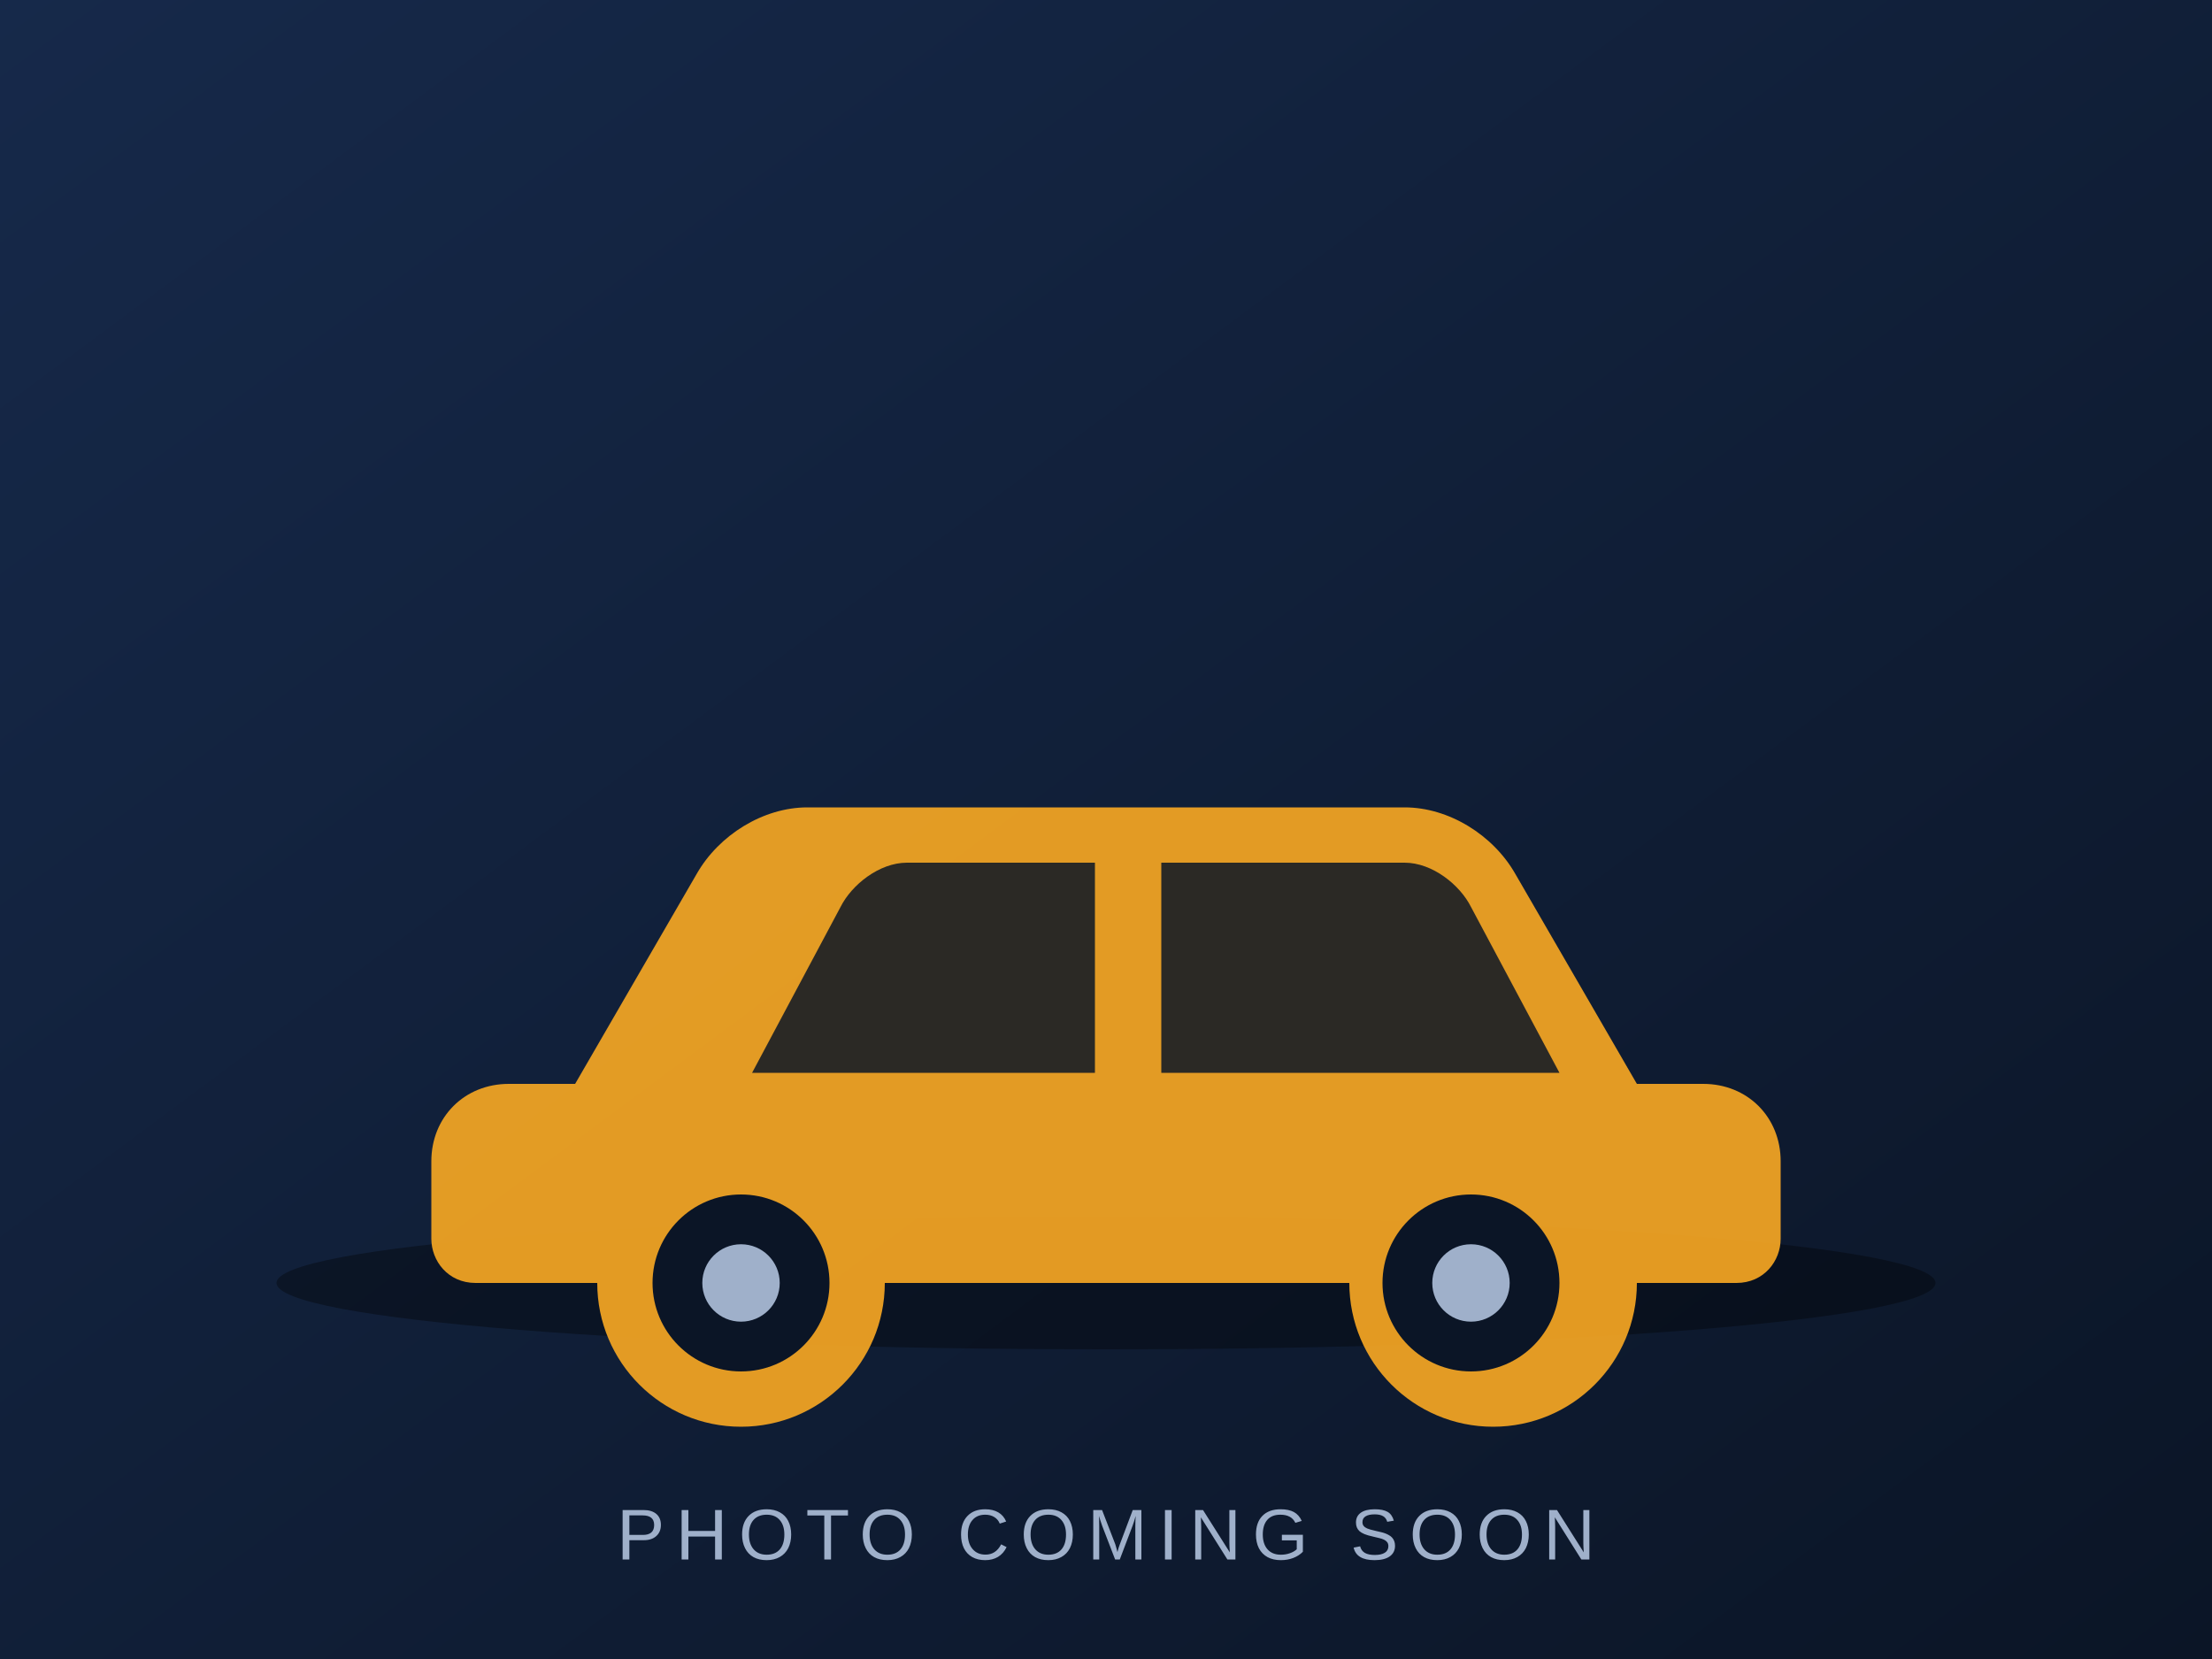
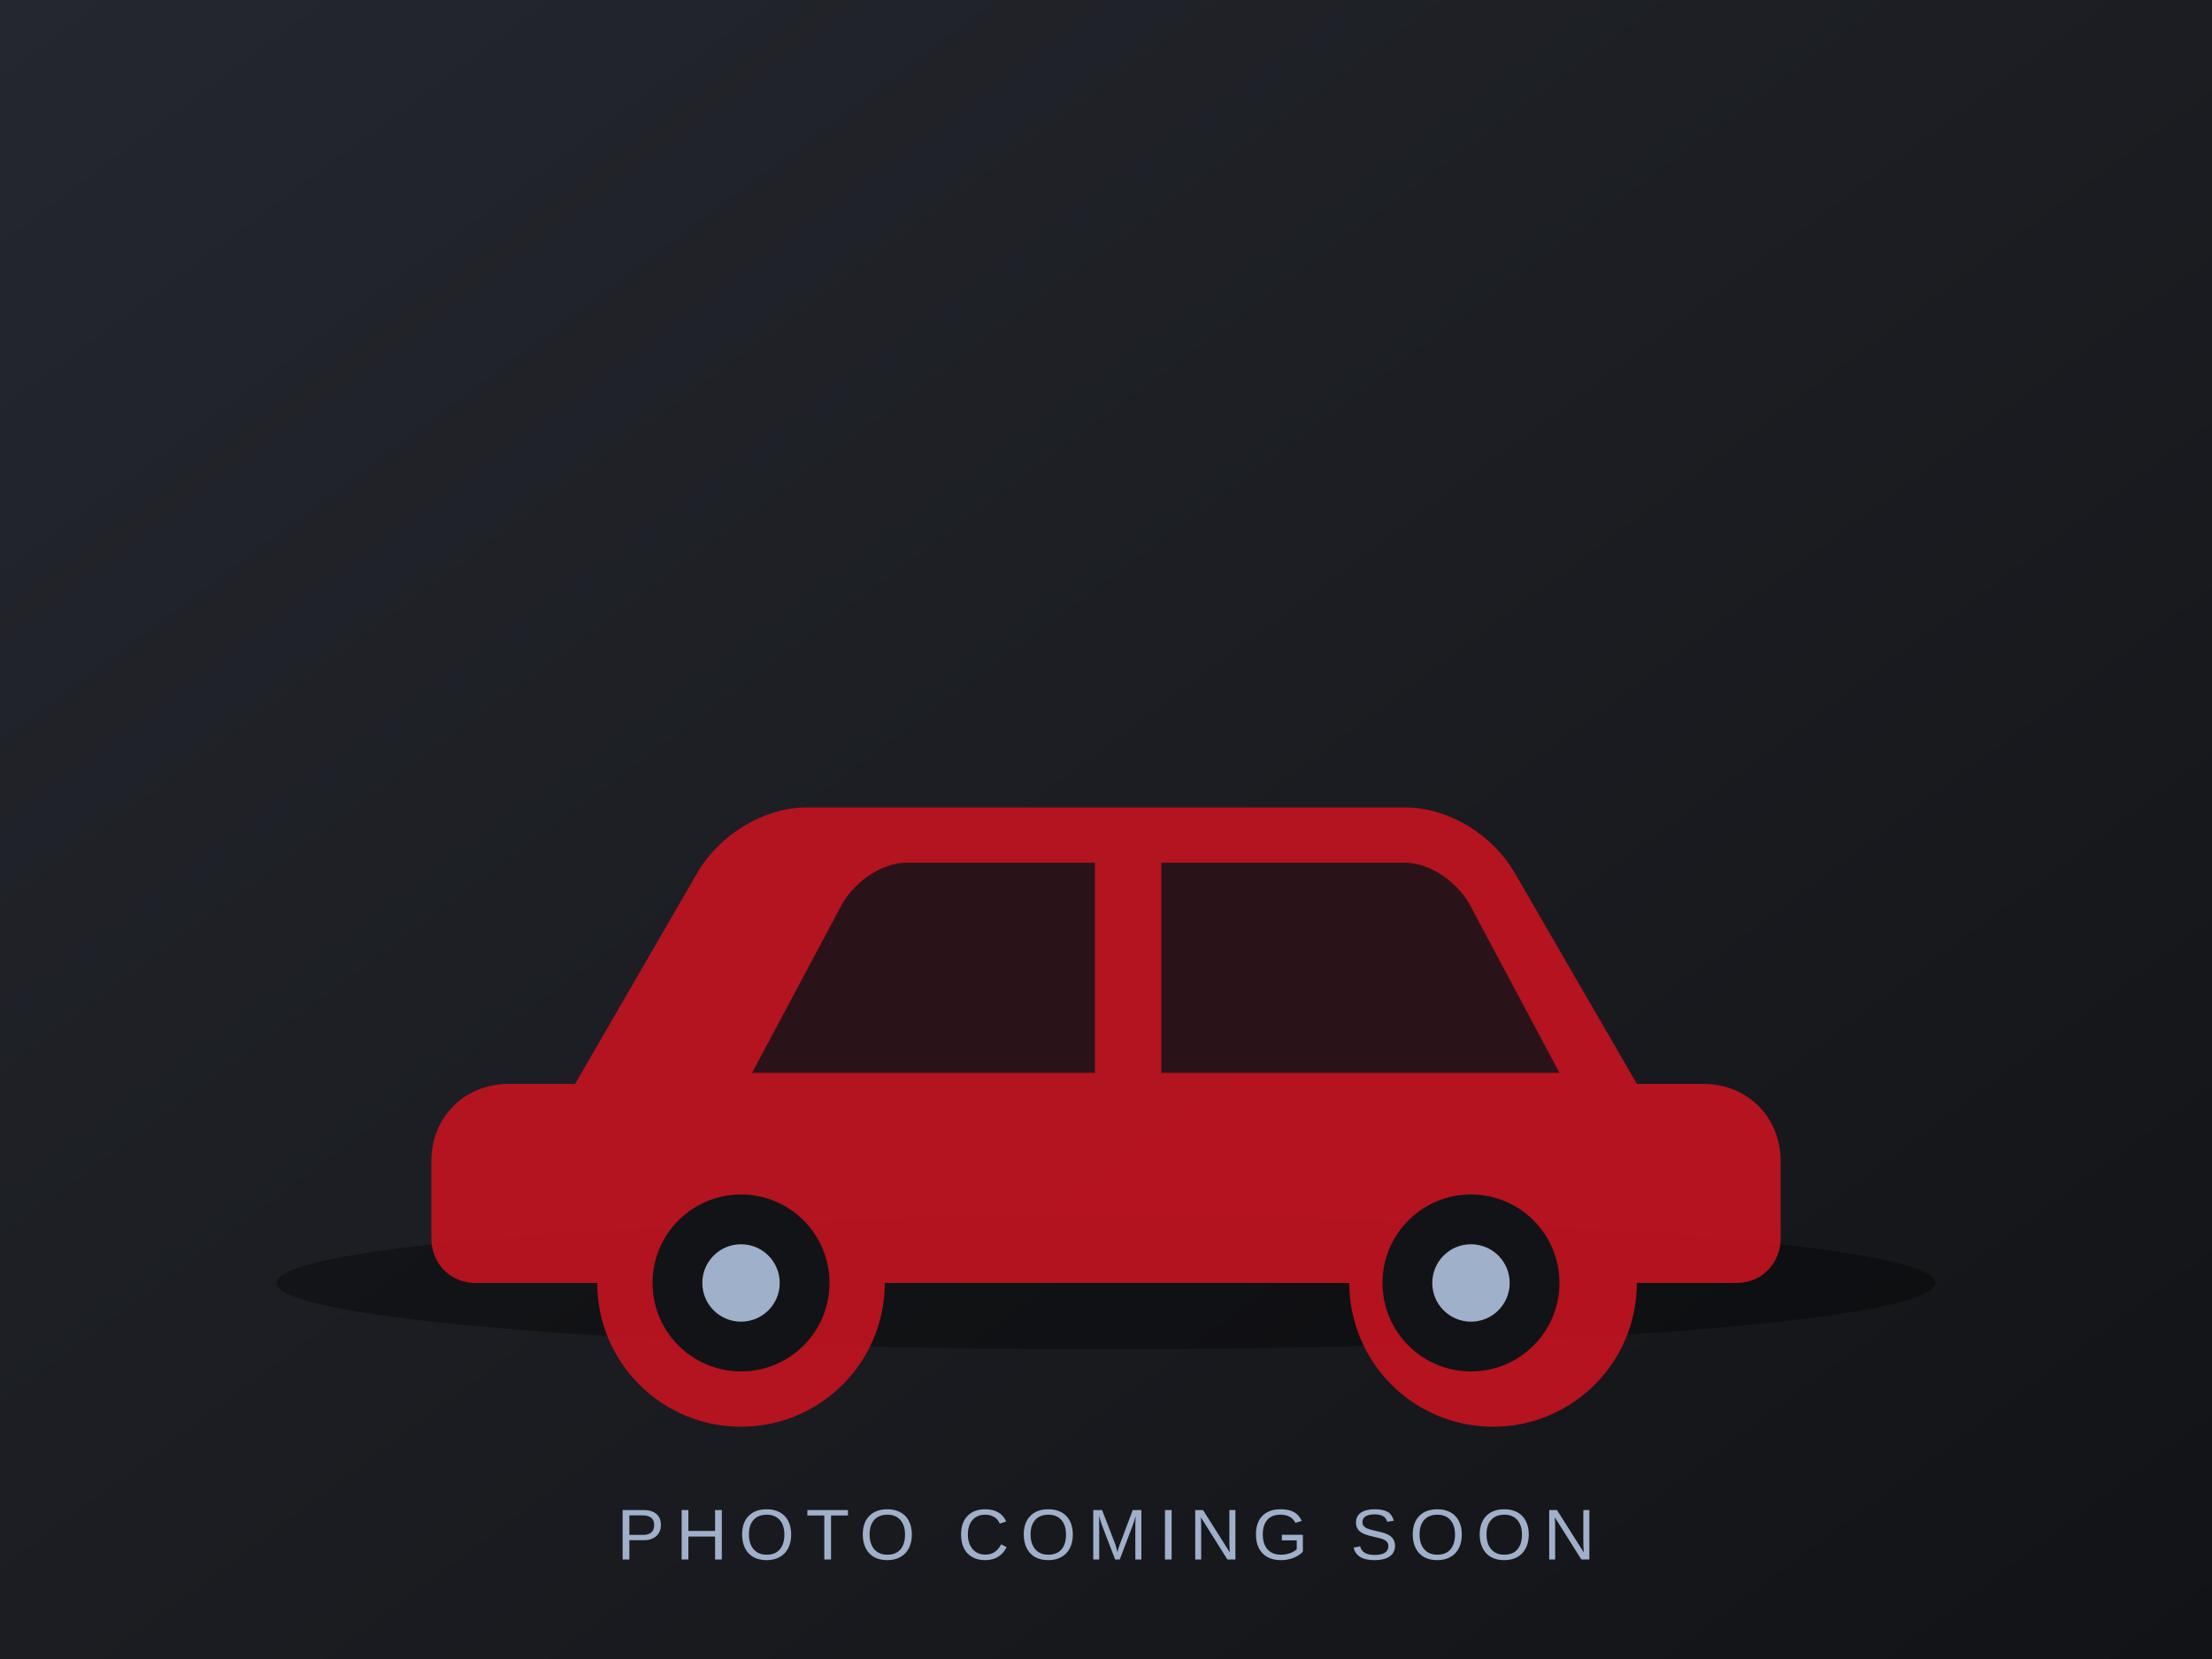
<svg xmlns="http://www.w3.org/2000/svg" viewBox="0 0 400 300">
  <defs>
    <linearGradient id="bg" x1="0" y1="0" x2="1" y2="1">
-       <stop offset="0" stop-color="#16294a" />
-       <stop offset="1" stop-color="#0b1526" />
+       <stop offset="0" stop-color="#24272e" />
+       <stop offset="1" stop-color="#121316" />
    </linearGradient>
  </defs>
  <rect width="400" height="300" fill="url(#bg)" />
  <ellipse cx="200" cy="232" rx="150" ry="12" fill="#000" opacity="0.35" />
-   <g fill="#f5a623">
+   <g fill="#c1121f">
    <path d="M78 210c0-8 6-14 14-14h12l22-38c4-7 12-12 20-12h108c8 0 16 5 20 12l22 38h12c8 0 14 6 14 14v14c0 4-3 8-8 8h-18a26 26 0 0 1-52 0h-84a26 26 0 0 1-52 0H86c-5 0-8-4-8-8v-14z" opacity="0.92" />
  </g>
-   <g fill="#0b1526">
+   <g fill="#121316">
    <path d="M136 194l16-30c2-4 7-8 12-8h34v38h-62zM210 194v-38h44c5 0 10 4 12 8l16 30h-72z" opacity="0.85" />
    <circle cx="134" cy="232" r="16" />
    <circle cx="266" cy="232" r="16" />
  </g>
  <g fill="#9fb0ca">
    <circle cx="134" cy="232" r="7" />
    <circle cx="266" cy="232" r="7" />
  </g>
  <text x="200" y="282" text-anchor="middle" font-family="Arial, sans-serif" font-size="13" fill="#9fb0ca" letter-spacing="2">PHOTO COMING SOON</text>
</svg>
